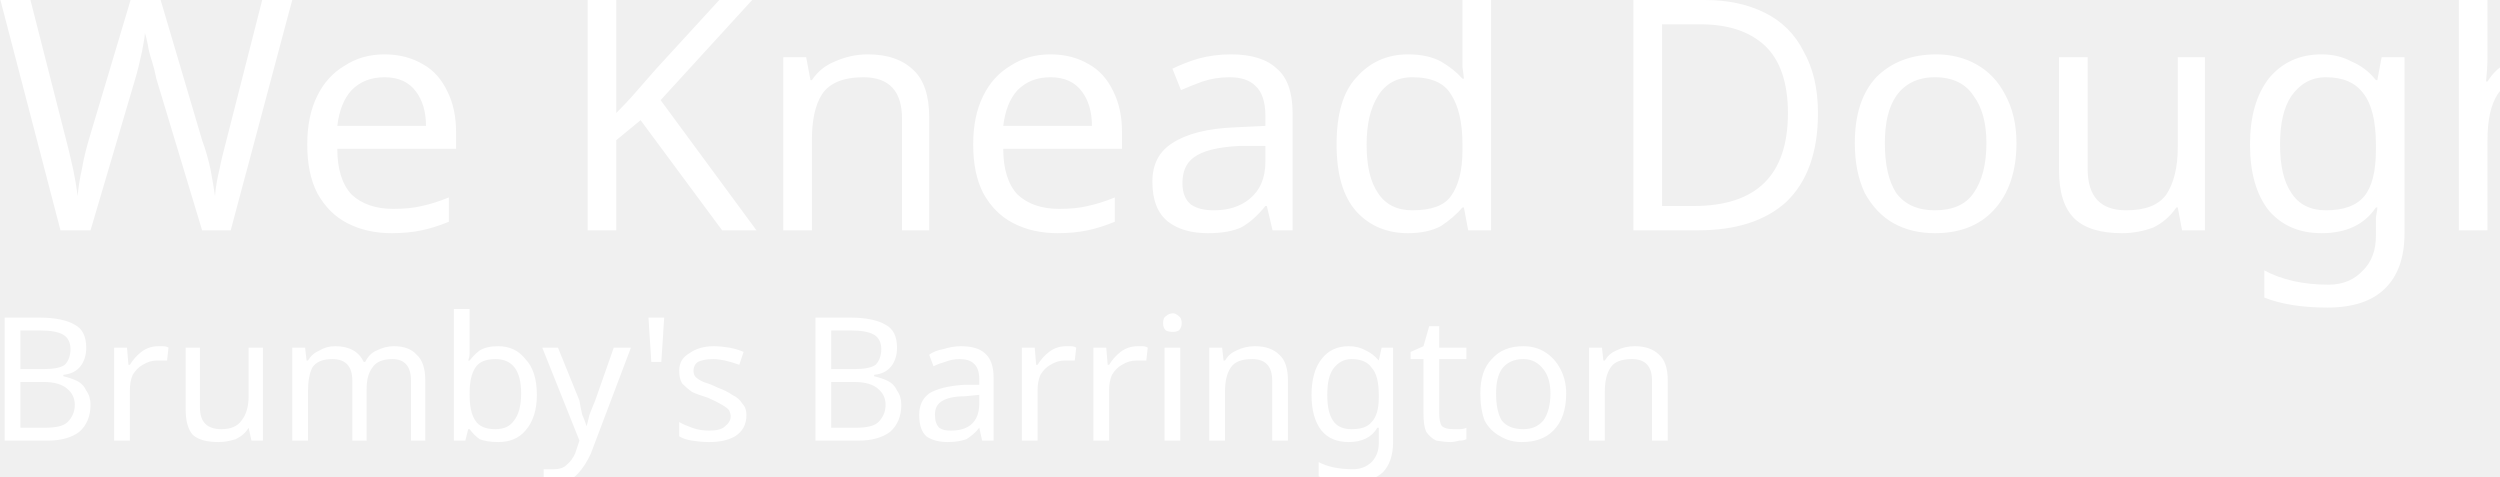
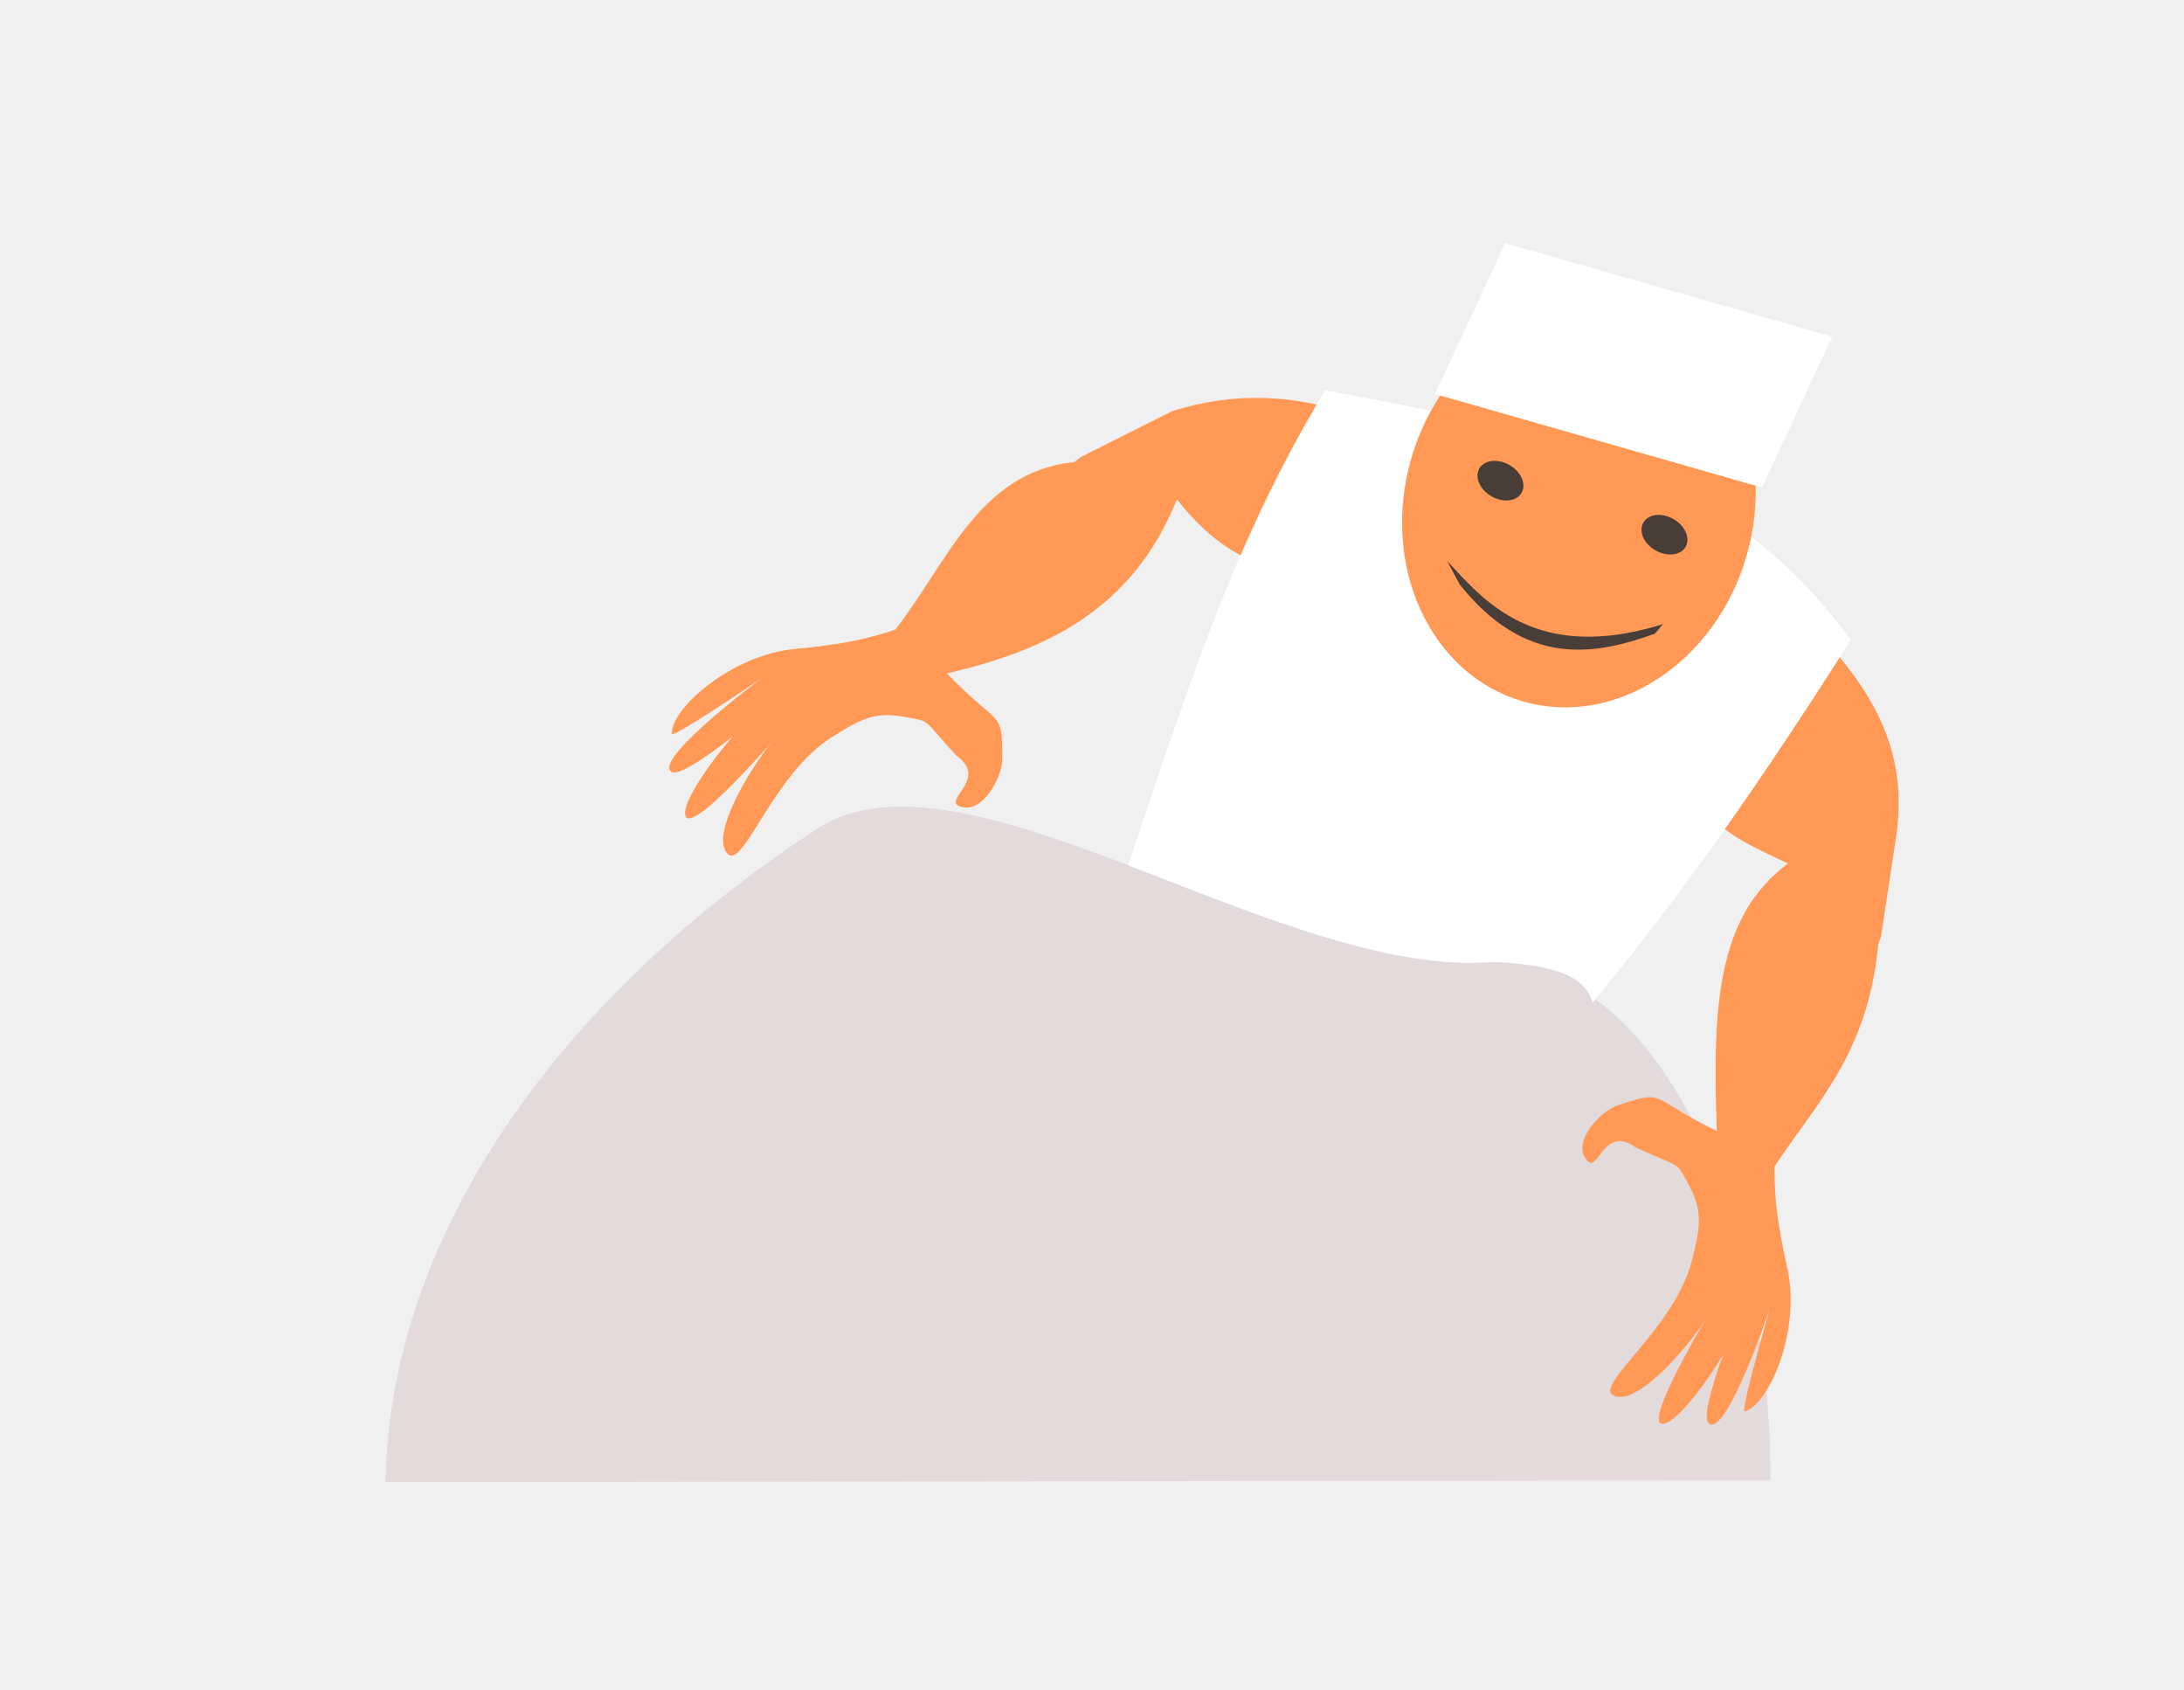
- <svg xmlns="http://www.w3.org/2000/svg" width="27.305mm" height="5.209mm" viewBox="0 0 27.305 5.209" version="1.1" id="svg5">
-   <defs id="defs2" />
-   <g id="layer1" transform="translate(-24.86285,-64.60938)">
-     <text xml:space="preserve" style="font-size:3.528px;line-height:125%;font-family:'Helvetica Neue LT Std';-inkscape-font-specification:'Helvetica Neue LT Std';letter-spacing:0px;word-spacing:0px;fill:#ffffff;stroke:none;stroke-width:0.265px;stroke-linecap:butt;stroke-linejoin:miter;stroke-opacity:1" x="24.821" y="67.128" id="text113">
-       <tspan id="tspan111" style="fill:#ffffff;stroke:none;stroke-width:0.265px" x="24.821" y="67.128">We Knead Dough</tspan>
-     </text>
-     <text xml:space="preserve" style="font-size:1.887px;line-height:125%;font-family:'Helvetica Neue LT Std';-inkscape-font-specification:'Helvetica Neue LT Std';letter-spacing:0px;word-spacing:0px;fill:#ffffff;stroke:none;stroke-width:0.142px;stroke-linecap:butt;stroke-linejoin:miter;stroke-opacity:1" x="24.726" y="69.422" id="text113-2">
-       <tspan id="tspan111-2" style="fill:#ffffff;stroke:none;stroke-width:0.142px" x="24.726" y="69.422">Brumby's Barrington</tspan>
-     </text>
-   </g>
+ <svg xmlns="http://www.w3.org/2000/svg" width="300" height="232" fill="none">
+   <path d="m243.181 203.29-190.204.25c.539-33.953 23.97-66.651 59.252-89.703 20.128-13.152 63.713 20.724 92.941 18.26 24.976 1.192 38.226 39.389 38.011 71.194z" style="fill:#e3dbdb;stroke-width:16.435" />
+   <path d="M243.753 160.19c5.774-8.74 12.88-15.615 14.248-30.524l.39-1.104 2.09-13.84c2.78-19.31-12.801-28.127-21.943-40.624l-6.09 22.661c-1.155 15.108 2.746 16.998 13.16 21.818-9.63 7.163-10.446 19.276-9.773 36.743-9.447-4.556-6.882-5.803-13.617-3.534-2.375.8-5.907 4.678-4.564 7.094.907 1.63 1.503.443 2.45-.72.949-1.165 2.247-2.306 4.556-.587 6.282 2.831 5.555 1.978 6.942 4.45 2.304 4.109 2.114 5.904.806 11.081-2.323 9.192-13.337 17.024-10.847 18.494 3.182 1.878 11.195-7.302 14.106-12.634.764-1.4-9.88 15.871-7.444 16.541 2.376.653 11.195-12.235 12.36-18.122.541-2.742-7.6 16.24-5.905 18.033 2.393 2.534 9.168-17.437 9.354-18.684.123-.83-5.163 17.425-4.36 17.08 3.28-.89 7.772-11.059 5.83-19.71-1.184-5.274-1.805-9.201-1.75-13.912zM122.99 86.462c7.097-9.089 11.465-21.686 24.6-23.013l.927-.714 12.51-6.279c18.715-5.822 30.99 3.813 45.427 8.26L191.45 75.455c-10.555 4.04-20.14 5.373-29.788-6.887-6.075 15.209-18.081 20.78-31.588 23.912 7.261 7.568 7.652 4.743 7.584 11.85-.024 2.505-2.616 7.066-5.329 6.538-1.83-.356-.888-1.291-.075-2.553.813-1.262 1.495-2.85-.856-4.513-4.64-5.093-3.603-4.667-6.384-5.218-4.62-.916-6.268-.18-10.784 2.67-8.018 5.06-12.047 17.96-14.217 16.048-2.773-2.442 3.47-12.908 7.635-17.328 1.094-1.161-12.024 14.315-13.416 12.207-1.357-2.056 8.16-14.438 13.395-17.37 2.439-1.367-13.081 12.26-15.312 11.206-3.152-1.49 13.733-14.125 14.86-14.688.75-.375-14.964 10.313-14.884 9.442-.171-3.394 8.102-10.819 16.93-11.655 5.38-.51 9.306-1.138 13.768-2.653z" style="fill:#f95;stroke-width:12.253" />
+   <path d="M182.034 53.596c26.25 5.155 53.199 8.304 72.208 34.278-14.486 22.834-29.965 45.073-49.1 65.118l-53.234-25.494c8.875-24.634 15.187-49.268 30.126-73.902z" style="fill:#fff;stroke-width:18.898" />
+   <ellipse cx="227.675" cy="-7.241" rx="23.979" ry="27.756" style="fill:#f95;stroke-width:18.088" transform="scale(1 -1) rotate(-15.982)" />
+   <ellipse cx="216.55" cy="-27.225" rx="3.337" ry="2.494" style="fill:#483e37;stroke-width:11.414" transform="matrix(.90654 .42212 -.35975 .93305 0 0)" />
+   <ellipse cx="240.296" cy="-30.014" rx="3.337" ry="2.494" style="fill:#483e37;stroke-width:11.414" transform="matrix(.90654 .42212 -.35975 .93305 0 0)" />
+   <path d="M204.055-25.046h46.718v22.847h-46.718z" style="fill:#fff;stroke-width:18.887" transform="matrix(.96146 .27495 -.42169 .90674 0 0)" />
+   <path d="M213.668 176.238c13 .702-160.69 27.301-160.69 27.301.538-33.952 23.97-66.65 59.251-89.702 20.128-13.152 63.713 20.724 92.941 18.26 24.976 1.192 8.713 12.335 8.498 44.14z" style="fill:#e3dbdb;stroke-width:16.435" />
+   <path d="M198.793 77.053c4.923 5.27 12.035 14.148 29.634 8.659l-1.103 1.306c-8.618 3.118-17.85 4.452-26.805-6.736z" style="fill:#483e37;stroke-width:17.944" />
</svg>
